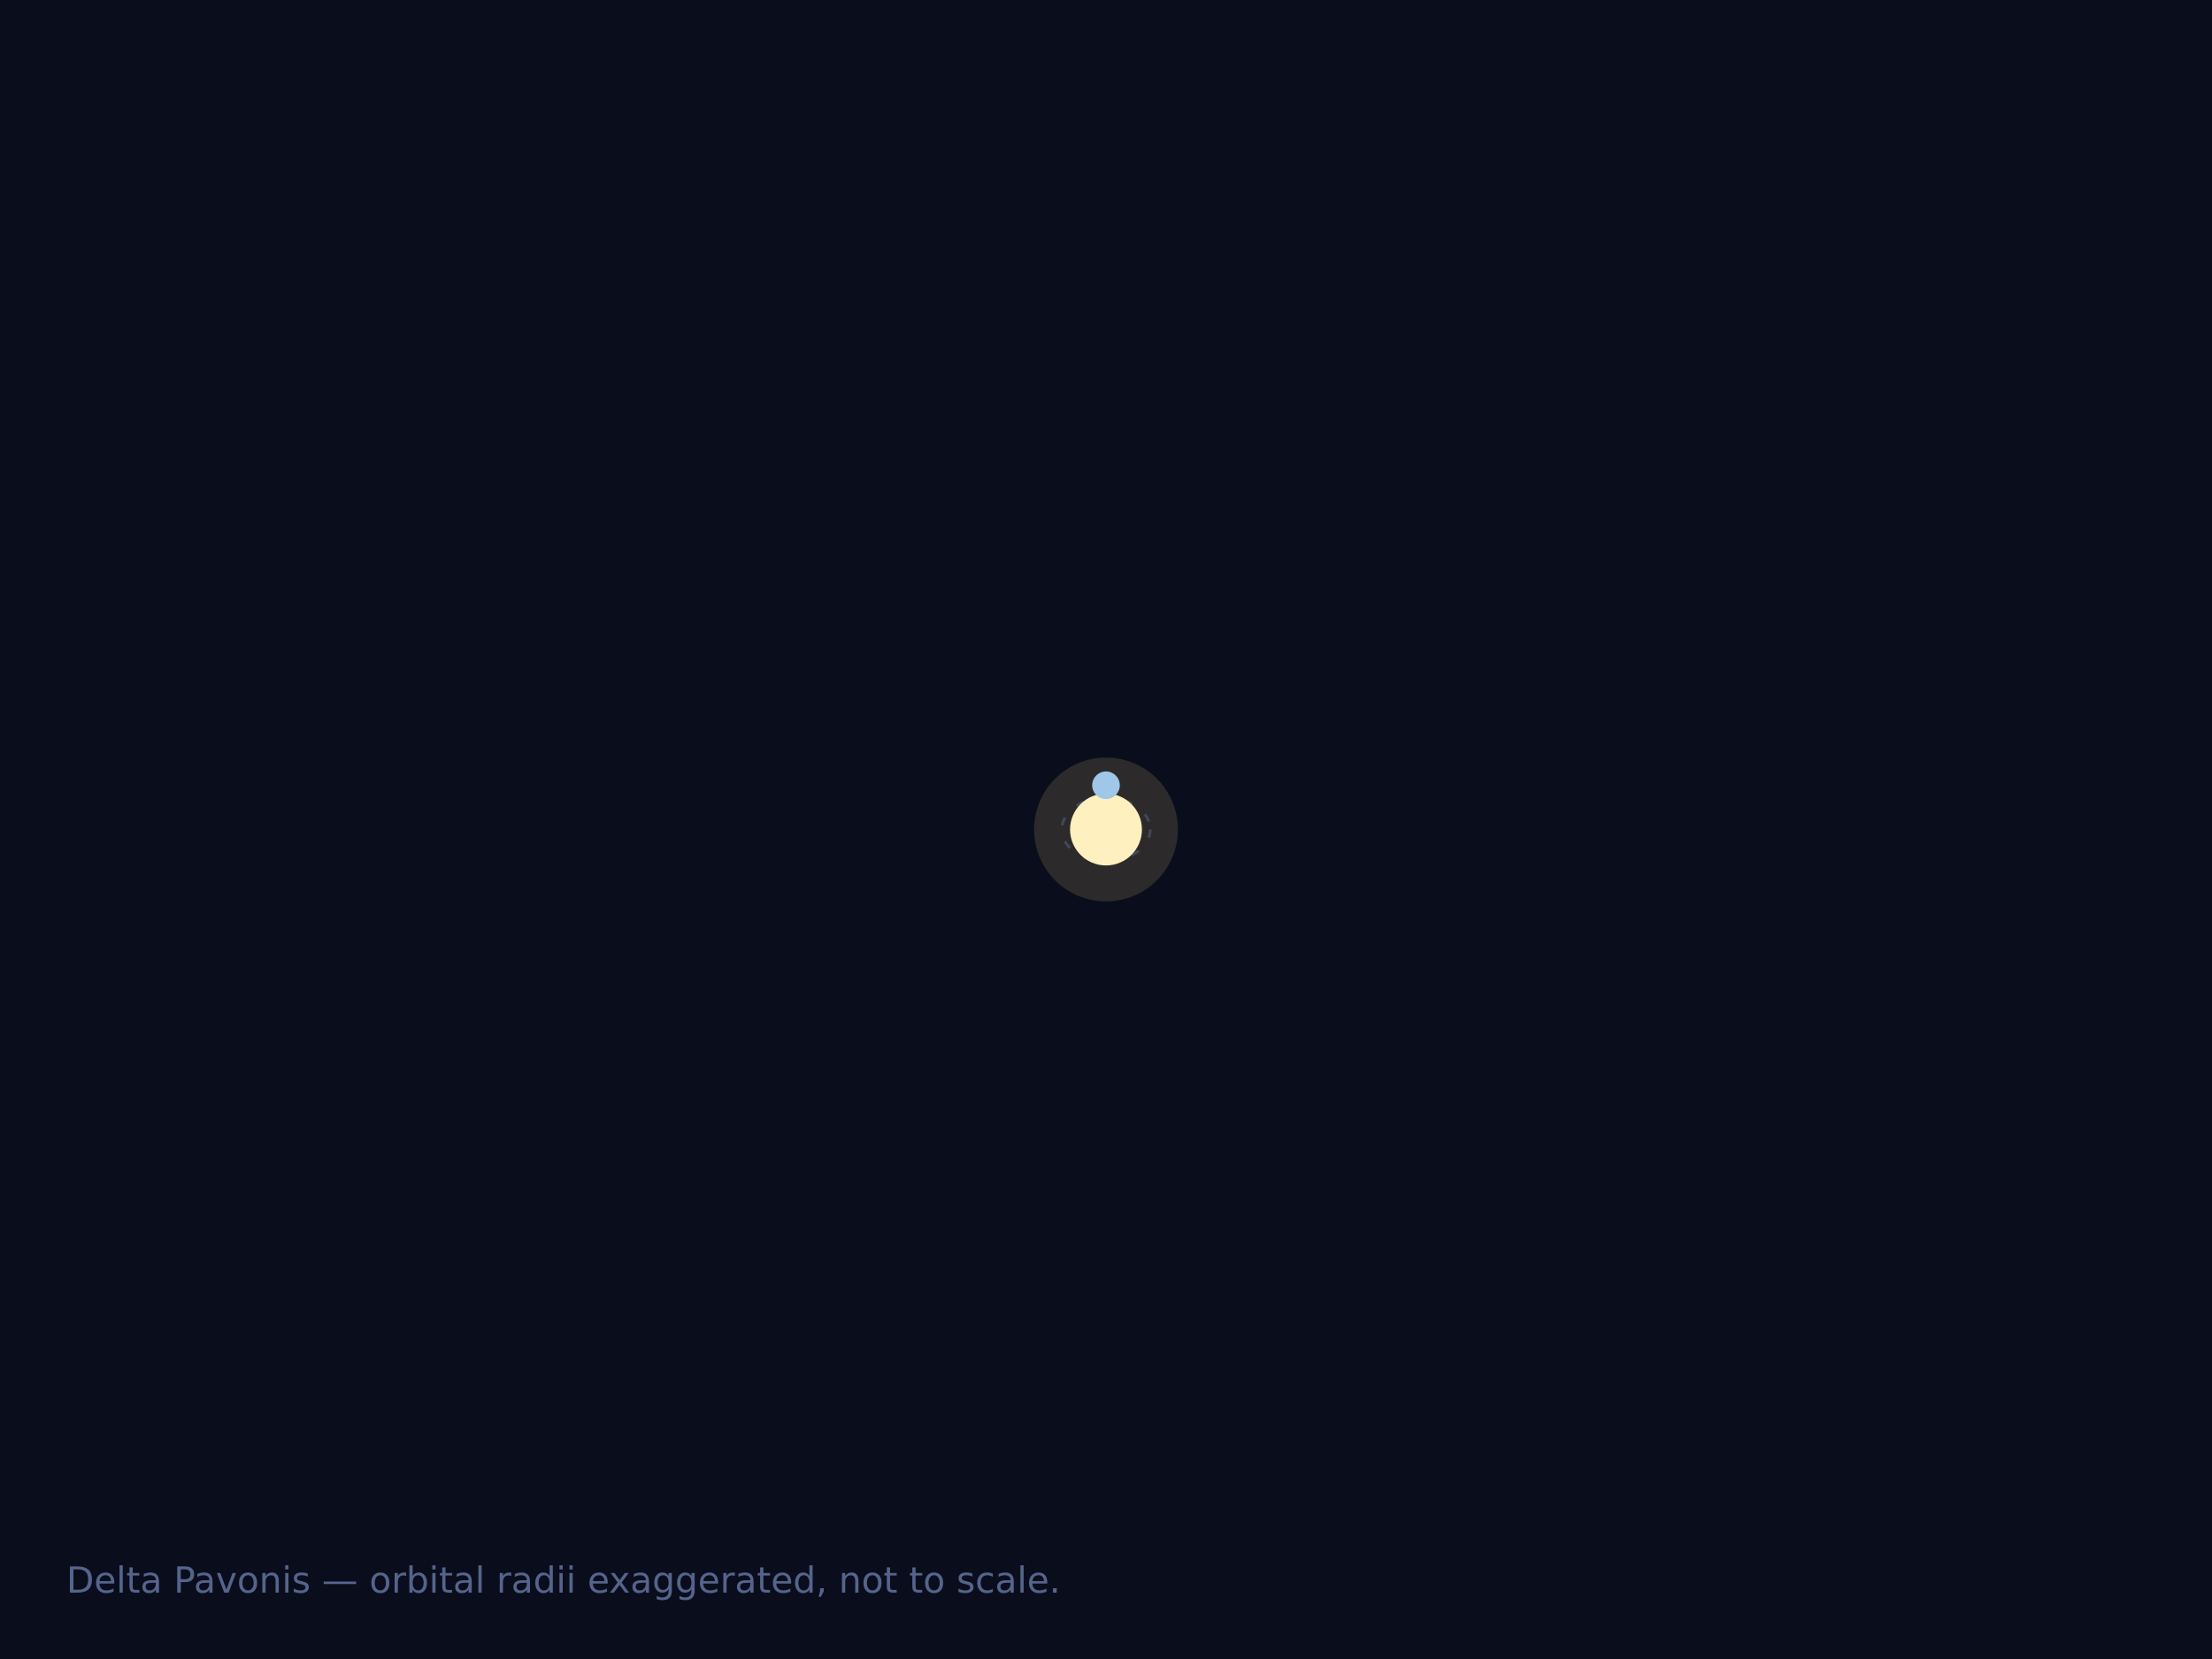
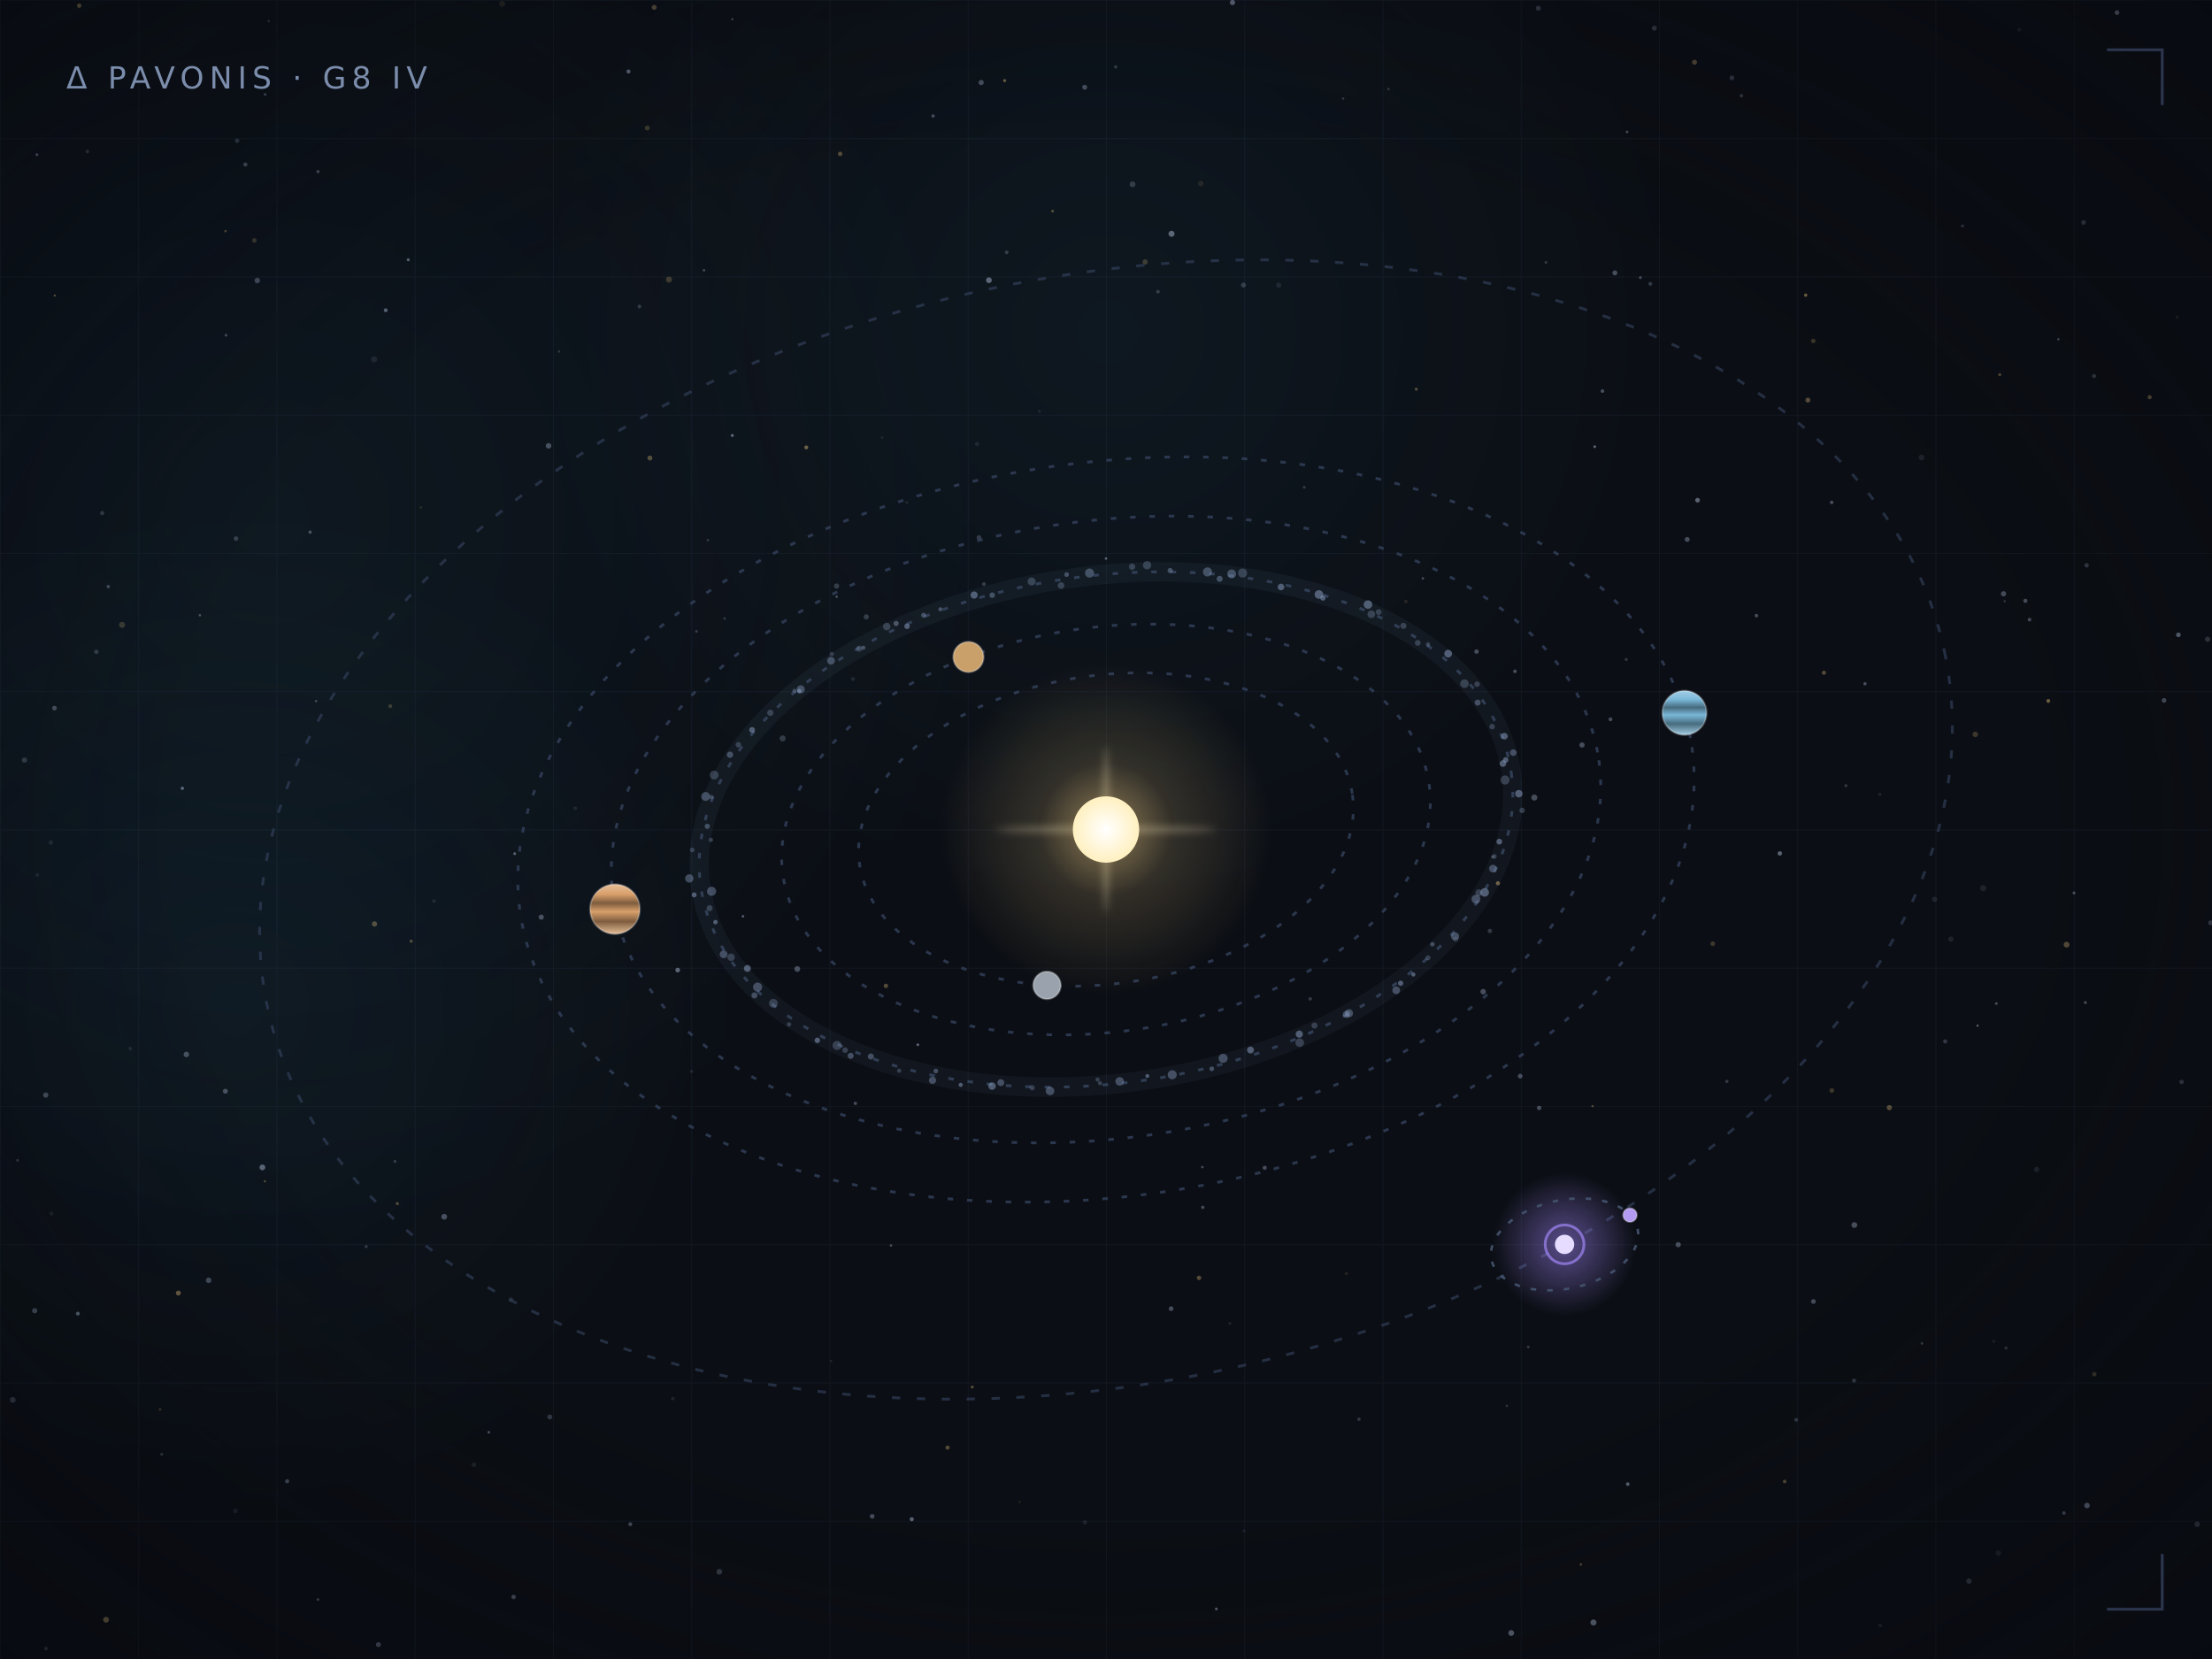
- <svg xmlns="http://www.w3.org/2000/svg" width="800" height="600" viewBox="0 0 800 600">
-   <rect width="800" height="600" fill="#0a0e1c" />
-   <ellipse cx="400" cy="300" rx="16.0" ry="11.5" fill="none" stroke="#243050" stroke-width="1" stroke-dasharray="3 6" />
-   <circle cx="400" cy="300" r="26" fill="#ffd88a" opacity="0.14" />
-   <circle cx="400" cy="300" r="13" fill="#fff0c0" />
-   <circle cx="400.0" cy="284.0" r="5" fill="#9ec7e8" />
-   <text x="24" y="576" fill="#55648c" font-family="DejaVu Sans, Helvetica, sans-serif" font-size="13">Delta Pavonis — orbital radii exaggerated, not to scale.</text>
+ <svg xmlns="http://www.w3.org/2000/svg" width="1600" height="1200" viewBox="0 0 1600 1200">
+   <defs>
+     <pattern id="grid" width="100" height="100" patternUnits="userSpaceOnUse">
+       <path d="M 100 0 L 0 0 0 100" fill="none" stroke="#1a2330" stroke-width="1" />
+     </pattern>
+     <filter id="soft" x="-100%" y="-100%" width="300%" height="300%">
+       <feGaussianBlur stdDeviation="2.8" />
+     </filter>
+     <radialGradient id="neb0">
+       <stop offset="0" stop-color="#2a6f8f" stop-opacity="0.1" />
+       <stop offset="1" stop-color="#2a6f8f" stop-opacity="0" />
+     </radialGradient>
+     <radialGradient id="neb1">
+       <stop offset="0" stop-color="#2a6f8f" stop-opacity="0.1" />
+       <stop offset="1" stop-color="#2a6f8f" stop-opacity="0" />
+     </radialGradient>
+     <radialGradient id="neb2">
+       <stop offset="0" stop-color="#2a6f8f" stop-opacity="0.1" />
+       <stop offset="1" stop-color="#2a6f8f" stop-opacity="0" />
+     </radialGradient>
+     <radialGradient id="starGlow">
+       <stop offset="0" stop-color="#ffd88a" stop-opacity="0.55" />
+       <stop offset="0.4" stop-color="#ffd88a" stop-opacity="0.16" />
+       <stop offset="1" stop-color="#ffd88a" stop-opacity="0" />
+     </radialGradient>
+     <radialGradient id="starCore">
+       <stop offset="0" stop-color="#ffffff" />
+       <stop offset="1" stop-color="#fff0c0" />
+     </radialGradient>
+     <linearGradient id="p2" x1="0" y1="0" x2="0" y2="1">
+       <stop offset="0" stop-color="#e4bd97" />
+       <stop offset="0.2" stop-color="#d9a06b" />
+       <stop offset="0.38" stop-color="#7e5d3e" />
+       <stop offset="0.55" stop-color="#d9a06b" />
+       <stop offset="0.75" stop-color="#7e5d3e" />
+       <stop offset="1" stop-color="#e4bd97" />
+     </linearGradient>
+     <linearGradient id="p3" x1="0" y1="0" x2="0" y2="1">
+       <stop offset="0" stop-color="#a2cde4" />
+       <stop offset="0.2" stop-color="#7ab8d9" />
+       <stop offset="0.38" stop-color="#476b7e" />
+       <stop offset="0.55" stop-color="#7ab8d9" />
+       <stop offset="0.75" stop-color="#476b7e" />
+       <stop offset="1" stop-color="#a2cde4" />
+     </linearGradient>
+     <radialGradient id="cGlow-hades">
+       <stop offset="0" stop-color="#a78bff" stop-opacity="0.5" />
+       <stop offset="1" stop-color="#a78bff" stop-opacity="0" />
+     </radialGradient>
+     <radialGradient id="vig" cx="0.5" cy="0.5" r="0.75">
+       <stop offset="0.55" stop-color="#05070d" stop-opacity="0" />
+       <stop offset="1" stop-color="#05070d" stop-opacity="0.55" />
+     </radialGradient>
+   </defs>
+   <rect width="1600" height="1200" fill="#0b0e14" />
+   <rect width="1600" height="1200" fill="url(#grid)" opacity="0.5" />
+   <circle cx="170.2" cy="729.1" r="368.5" fill="url(#neb0)" />
+   <circle cx="801.5" cy="240.4" r="418.5" fill="url(#neb1)" />
+   <circle cx="196.7" cy="375.9" r="518.9" fill="url(#neb2)" />
+   <g>
+     <circle cx="287.4" cy="870.6" r="1.1" fill="#ffd88a" opacity="0.3" />
+     <circle cx="285.7" cy="840.1" r="1.1" fill="#cfe0ff" opacity="0.2" />
+     <circle cx="404.4" cy="254.3" r="0.8" fill="#cfe0ff" opacity="0.2" />
+     <circle cx="607.7" cy="111.3" r="1.6" fill="#ffd88a" opacity="0.3" />
+     <circle cx="1390.2" cy="971.7" r="1" fill="#cfe0ff" opacity="0.2" />
+     <circle cx="321.3" cy="880.1" r="2.1" fill="#cfe0ff" opacity="0.3" />
+     <circle cx="630.9" cy="1096.8" r="1.7" fill="#cfe0ff" opacity="0.3" />
+     <circle cx="1052.9" cy="679.5" r="2" fill="#cfe0ff" opacity="0.1" />
+     <circle cx="819.2" cy="133.3" r="2.1" fill="#cfe0ff" opacity="0.2" />
+     <circle cx="1176.3" cy="477" r="1.1" fill="#cfe0ff" opacity="0.2" />
+     <circle cx="626.6" cy="446.2" r="1.9" fill="#cfe0ff" opacity="0.2" />
+     <circle cx="1428.8" cy="531.2" r="2" fill="#ffd88a" opacity="0.2" />
+     <circle cx="57.3" cy="4.1" r="1.6" fill="#ffd88a" opacity="0.4" />
+     <circle cx="1319.3" cy="486.6" r="1.5" fill="#ffd88a" opacity="0.3" />
+     <circle cx="708.1" cy="388.8" r="1.7" fill="#cfe0ff" opacity="0.2" />
+     <circle cx="867.3" cy="924.3" r="1.6" fill="#ffd88a" opacity="0.3" />
+     <circle cx="1153.5" cy="323.1" r="1" fill="#cfe0ff" opacity="0.4" />
+     <circle cx="706.7" cy="321.1" r="1.5" fill="#cfe0ff" opacity="0.1" />
+     <circle cx="76.7" cy="1171.6" r="2.1" fill="#ffd88a" opacity="0.4" />
+     <circle cx="1565.3" cy="506.6" r="1.7" fill="#cfe0ff" opacity="0.3" />
+     <circle cx="1509.6" cy="1089" r="2" fill="#cfe0ff" opacity="0.4" />
+     <circle cx="751.8" cy="297.5" r="1" fill="#cfe0ff" opacity="0.1" />
+     <circle cx="1307.7" cy="289.4" r="1.8" fill="#ffd88a" opacity="0.3" />
+     <circle cx="605.2" cy="431.6" r="0.9" fill="#cfe0ff" opacity="0.3" />
+     <circle cx="1589.3" cy="1102.5" r="2" fill="#cfe0ff" opacity="0.2" />
+     <circle cx="1159.1" cy="282.9" r="1.3" fill="#cfe0ff" opacity="0.3" />
+     <circle cx="473.2" cy="5.3" r="1.8" fill="#ffd88a" opacity="0.3" />
+     <circle cx="728.2" cy="182.5" r="1.3" fill="#cfe0ff" opacity="0.2" />
+     <circle cx="1024.4" cy="281.5" r="1.1" fill="#ffd88a" opacity="0.3" />
+     <circle cx="1306.1" cy="213.5" r="1.2" fill="#ffd88a" opacity="0.4" />
+     <circle cx="1093.1" cy="1181.2" r="2.1" fill="#cfe0ff" opacity="0.4" />
+     <circle cx="685.4" cy="1047.1" r="1.5" fill="#ffd88a" opacity="0.3" />
+     <circle cx="163" cy="789.3" r="1.8" fill="#cfe0ff" opacity="0.3" />
+     <circle cx="25.1" cy="948.1" r="1.9" fill="#cfe0ff" opacity="0.3" />
+     <circle cx="363.2" cy="2.7" r="2.2" fill="#ffd88a" opacity="0.1" />
+     <circle cx="1389.9" cy="330.9" r="2.1" fill="#cfe0ff" opacity="0.1" />
+     <circle cx="520.3" cy="1136.9" r="2.1" fill="#cfe0ff" opacity="0.2" />
+     <circle cx="483.9" cy="202.2" r="2.2" fill="#ffd88a" opacity="0.2" />
+     <circle cx="1335.2" cy="568.3" r="1.1" fill="#cfe0ff" opacity="0.2" />
+     <circle cx="342.8" cy="1059.5" r="1.6" fill="#cfe0ff" opacity="0.1" />
+     <circle cx="1578" cy="782.6" r="1.6" fill="#cfe0ff" opacity="0.2" />
+     <circle cx="194.4" cy="15.3" r="0.9" fill="#cfe0ff" opacity="0.2" />
+     <circle cx="784.6" cy="63.1" r="1.8" fill="#cfe0ff" opacity="0.3" />
+     <circle cx="73.9" cy="371.1" r="1.5" fill="#cfe0ff" opacity="0.2" />
+     <circle cx="1575.7" cy="459.2" r="1.7" fill="#cfe0ff" opacity="0.4" />
+     <circle cx="1151.9" cy="800.1" r="0.8" fill="#ffd88a" opacity="0.3" />
+     <circle cx="1311.7" cy="941.4" r="1.7" fill="#cfe0ff" opacity="0.3" />
+     <circle cx="1152.6" cy="1173.6" r="2.2" fill="#cfe0ff" opacity="0.4" />
+     <circle cx="1105.4" cy="974.3" r="1" fill="#cfe0ff" opacity="0.2" />
+     <circle cx="1270.5" cy="445.3" r="1.3" fill="#cfe0ff" opacity="0.3" />
+     <circle cx="416.1" cy="584.6" r="1.3" fill="#cfe0ff" opacity="0.1" />
+     <circle cx="1109.8" cy="576.9" r="2.2" fill="#cfe0ff" opacity="0.3" />
+     <circle cx="726.7" cy="58.3" r="1.1" fill="#ffd88a" opacity="0.4" />
+     <circle cx="583.2" cy="323.6" r="1.4" fill="#ffd88a" opacity="0.4" />
+     <circle cx="1143.5" cy="1131.6" r="0.9" fill="#ffd88a" opacity="0.3" />
+     <circle cx="1341.1" cy="998.6" r="1.5" fill="#cfe0ff" opacity="0.2" />
+     <circle cx="1164.9" cy="520.3" r="1.4" fill="#cfe0ff" opacity="0.3" />
+     <circle cx="529.7" cy="315" r="1.1" fill="#cfe0ff" opacity="0.4" />
+     <circle cx="973.8" cy="921.2" r="1.2" fill="#ffd88a" opacity="0.1" />
+     <circle cx="943.4" cy="352.5" r="1" fill="#cfe0ff" opacity="0.2" />
+     <circle cx="509.2" cy="195.5" r="0.9" fill="#cfe0ff" opacity="0.3" />
+     <circle cx="1095.8" cy="485.6" r="1.3" fill="#cfe0ff" opacity="0.3" />
+     <circle cx="847.1" cy="946.6" r="1.7" fill="#cfe0ff" opacity="0.3" />
+     <circle cx="1366.6" cy="801.2" r="1.9" fill="#ffd88a" opacity="0.3" />
+     <circle cx="1177.4" cy="1073.5" r="1.3" fill="#cfe0ff" opacity="0.4" />
+     <circle cx="1168.1" cy="197.4" r="1.8" fill="#cfe0ff" opacity="0.3" />
+     <circle cx="12.7" cy="839.3" r="1" fill="#cfe0ff" opacity="0.2" />
+     <circle cx="270.6" cy="259.9" r="2.2" fill="#cfe0ff" opacity="0.1" />
+     <circle cx="115.8" cy="1019.5" r="1" fill="#ffd88a" opacity="0.2" />
+     <circle cx="37.2" cy="877.8" r="1.4" fill="#cfe0ff" opacity="0.1" />
+     <circle cx="1360" cy="1175.8" r="1.4" fill="#cfe0ff" opacity="0.1" />
+     <circle cx="462.5" cy="221.7" r="1.3" fill="#cfe0ff" opacity="0.2" />
+     <circle cx="1451" cy="975" r="1.1" fill="#cfe0ff" opacity="0.2" />
+     <circle cx="1068" cy="471.3" r="1.6" fill="#cfe0ff" opacity="0.3" />
+     <circle cx="537.4" cy="662.8" r="0.9" fill="#cfe0ff" opacity="0.4" />
+     <circle cx="1249.1" cy="782.2" r="1.2" fill="#cfe0ff" opacity="0.2" />
+     <circle cx="33.3" cy="1192.5" r="1.3" fill="#cfe0ff" opacity="0.2" />
+     <circle cx="1324.9" cy="363.4" r="1.3" fill="#cfe0ff" opacity="0.3" />
+     <circle cx="800" cy="404" r="0.9" fill="#cfe0ff" opacity="0.4" />
+     <circle cx="117" cy="1051.9" r="1.1" fill="#cfe0ff" opacity="0.2" />
+     <circle cx="1220.4" cy="390.2" r="1.8" fill="#cfe0ff" opacity="0.3" />
+     <circle cx="828.3" cy="189.5" r="1.9" fill="#ffd88a" opacity="0.2" />
+     <circle cx="36.8" cy="609.4" r="1.7" fill="#cfe0ff" opacity="0.1" />
+     <circle cx="1227.9" cy="361.8" r="1.7" fill="#cfe0ff" opacity="0.4" />
+     <circle cx="1442.1" cy="970.2" r="1.1" fill="#cfe0ff" opacity="0.1" />
+     <circle cx="1500.2" cy="645.9" r="1.1" fill="#cfe0ff" opacity="0.3" />
+     <circle cx="230" cy="1157" r="1" fill="#cfe0ff" opacity="0.3" />
+     <circle cx="191.8" cy="68.3" r="1" fill="#cfe0ff" opacity="0.3" />
+     <circle cx="228.6" cy="507.1" r="0.8" fill="#cfe0ff" opacity="0.3" />
+     <circle cx="1574.7" cy="229.4" r="1.1" fill="#ffd88a" opacity="0.1" />
+     <circle cx="33.1" cy="792.1" r="1.9" fill="#cfe0ff" opacity="0.3" />
+     <circle cx="601.7" cy="473" r="1.5" fill="#cfe0ff" opacity="0.2" />
+     <circle cx="490.2" cy="701.7" r="1.7" fill="#cfe0ff" opacity="0.4" />
+     <circle cx="27" cy="632.9" r="1.3" fill="#cfe0ff" opacity="0.1" />
+     <circle cx="869.7" cy="844.2" r="0.9" fill="#cfe0ff" opacity="0.3" />
+     <circle cx="264.9" cy="901.7" r="1.1" fill="#cfe0ff" opacity="0.2" />
+     <circle cx="1349" cy="494.6" r="1.2" fill="#cfe0ff" opacity="0.3" />
+     <circle cx="644.5" cy="900.9" r="0.9" fill="#cfe0ff" opacity="0.3" />
+     <circle cx="391.5" cy="663.4" r="1.9" fill="#cfe0ff" opacity="0.3" />
+     <circle cx="761.4" cy="152.7" r="1" fill="#ffd88a" opacity="0.3" />
+     <circle cx="1299.2" cy="1027" r="1.4" fill="#cfe0ff" opacity="0.2" />
+     <circle cx="1176.9" cy="95.4" r="1" fill="#cfe0ff" opacity="0.3" />
+     <circle cx="1514.9" cy="994" r="1.6" fill="#ffd88a" opacity="0.2" />
+     <circle cx="186.1" cy="202.9" r="2" fill="#cfe0ff" opacity="0.3" />
+     <circle cx="1507.1" cy="160.9" r="1.7" fill="#cfe0ff" opacity="0.2" />
+     <circle cx="191.6" cy="854.5" r="0.8" fill="#ffd88a" opacity="0.3" />
+     <circle cx="144.6" cy="445" r="0.9" fill="#cfe0ff" opacity="0.3" />
+     <circle cx="914.8" cy="844.7" r="1.5" fill="#cfe0ff" opacity="0.3" />
+     <circle cx="1508.4" cy="725.2" r="1.1" fill="#cfe0ff" opacity="0.3" />
+     <circle cx="17.7" cy="549.8" r="1.9" fill="#cfe0ff" opacity="0.2" />
+     <circle cx="372.3" cy="617.5" r="1" fill="#cfe0ff" opacity="0.4" />
+     <circle cx="1407" cy="753.3" r="1.5" fill="#cfe0ff" opacity="0.2" />
+     <circle cx="1460.6" cy="21.4" r="1.3" fill="#cfe0ff" opacity="0.1" />
+     <circle cx="1341.3" cy="886.1" r="2.1" fill="#cfe0ff" opacity="0.3" />
+     <circle cx="454.6" cy="51.7" r="1.5" fill="#cfe0ff" opacity="0.4" />
+     <circle cx="674.9" cy="83.9" r="1.2" fill="#cfe0ff" opacity="0.3" />
+     <circle cx="617" cy="491.1" r="1.5" fill="#cfe0ff" opacity="0.1" />
+     <circle cx="1083.5" cy="638.9" r="1.5" fill="#ffd88a" opacity="0.4" />
+     <circle cx="784.7" cy="1101.2" r="1.5" fill="#cfe0ff" opacity="0.1" />
+     <circle cx="711.7" cy="422.5" r="1.4" fill="#cfe0ff" opacity="0.2" />
+     <circle cx="879.8" cy="1163.8" r="1" fill="#cfe0ff" opacity="0.4" />
+     <circle cx="163.1" cy="167.2" r="0.9" fill="#ffd88a" opacity="0.3" />
+     <circle cx="297.4" cy="680.8" r="1.1" fill="#ffd88a" opacity="0.3" />
+     <circle cx="163.5" cy="242.5" r="1" fill="#cfe0ff" opacity="0.3" />
+     <circle cx="63.2" cy="109.6" r="1.3" fill="#cfe0ff" opacity="0.2" />
+     <circle cx="1481.6" cy="507" r="1.4" fill="#ffd88a" opacity="0.4" />
+     <circle cx="1514.7" cy="272" r="1.5" fill="#cfe0ff" opacity="0.2" />
+     <circle cx="304.4" cy="367.1" r="1" fill="#ffd88a" opacity="0.1" />
+     <circle cx="807" cy="48.4" r="1.2" fill="#cfe0ff" opacity="0.2" />
+     <circle cx="605.1" cy="423.9" r="1.9" fill="#cfe0ff" opacity="0.2" />
+     <circle cx="1509.3" cy="408.9" r="1.6" fill="#cfe0ff" opacity="0.2" />
+     <circle cx="576.7" cy="700.9" r="2.1" fill="#cfe0ff" opacity="0.3" />
+     <circle cx="207.7" cy="1071.4" r="1.5" fill="#cfe0ff" opacity="0.3" />
+     <circle cx="78.3" cy="424.3" r="1.2" fill="#cfe0ff" opacity="0.3" />
+     <circle cx="1113.3" cy="801.4" r="1.6" fill="#cfe0ff" opacity="0.3" />
+     <circle cx="1449.2" cy="429.5" r="1.9" fill="#cfe0ff" opacity="0.3" />
+     <circle cx="1411.1" cy="679.3" r="1.9" fill="#cfe0ff" opacity="0.1" />
+     <circle cx="1252.7" cy="56.3" r="1.7" fill="#cfe0ff" opacity="0.2" />
+     <circle cx="868.6" cy="132.8" r="2" fill="#ffd88a" opacity="0.1" />
+     <circle cx="177.5" cy="119" r="1.5" fill="#cfe0ff" opacity="0.3" />
+     <circle cx="170.7" cy="389.6" r="1.7" fill="#cfe0ff" opacity="0.2" />
+     <circle cx="56.3" cy="950.2" r="1.4" fill="#cfe0ff" opacity="0.4" />
+     <circle cx="1079.7" cy="619.8" r="1.2" fill="#cfe0ff" opacity="0.2" />
+     <circle cx="282.3" cy="510.8" r="1.4" fill="#ffd88a" opacity="0.2" />
+     <circle cx="899.8" cy="1107.3" r="1" fill="#cfe0ff" opacity="0.1" />
+     <circle cx="468.2" cy="92.6" r="1.8" fill="#ffd88a" opacity="0.2" />
+     <circle cx="396.8" cy="322.5" r="2" fill="#cfe0ff" opacity="0.3" />
+     <circle cx="1311.6" cy="246.6" r="1.6" fill="#ffd88a" opacity="0.2" />
+     <circle cx="1465" cy="434.6" r="1.5" fill="#cfe0ff" opacity="0.3" />
+     <circle cx="638" cy="316.5" r="0.9" fill="#ffd88a" opacity="0.1" />
+     <circle cx="566.1" cy="534.1" r="2.2" fill="#cfe0ff" opacity="0.2" />
+     <circle cx="1450" cy="434.9" r="0.8" fill="#cfe0ff" opacity="0.2" />
+     <circle cx="1099.6" cy="778.4" r="1.7" fill="#cfe0ff" opacity="0.3" />
+     <circle cx="1029.2" cy="418.4" r="0.9" fill="#cfe0ff" opacity="0.3" />
+     <circle cx="659.5" cy="1098.9" r="1.5" fill="#cfe0ff" opacity="0.4" />
+     <circle cx="295.3" cy="187.9" r="1.1" fill="#cfe0ff" opacity="0.4" />
+     <circle cx="703.2" cy="1003.3" r="1.1" fill="#ffd88a" opacity="0.3" />
+     <circle cx="1434.5" cy="642.4" r="2.2" fill="#cfe0ff" opacity="0.1" />
+     <circle cx="353.6" cy="1036" r="1" fill="#cfe0ff" opacity="0.3" />
+     <circle cx="1446.5" cy="271" r="1.1" fill="#ffd88a" opacity="0.3" />
+     <circle cx="1077.7" cy="673.4" r="1.6" fill="#cfe0ff" opacity="0.2" />
+     <circle cx="601.1" cy="984.5" r="0.9" fill="#cfe0ff" opacity="0.1" />
+     <circle cx="847.4" cy="169.1" r="2.2" fill="#cfe0ff" opacity="0.4" />
+     <circle cx="88.3" cy="452" r="2.2" fill="#ffd88a" opacity="0.2" />
+     <circle cx="1089.9" cy="1016.9" r="0.8" fill="#cfe0ff" opacity="0.2" />
+     <circle cx="971.5" cy="71.3" r="0.9" fill="#cfe0ff" opacity="0.2" />
+     <circle cx="1118.2" cy="189.8" r="1" fill="#cfe0ff" opacity="0.2" />
+     <circle cx="170.3" cy="1092.9" r="1.6" fill="#cfe0ff" opacity="0.1" />
+     <circle cx="129" cy="935.3" r="1.8" fill="#ffd88a" opacity="0.4" />
+     <circle cx="371.5" cy="1155.1" r="1.6" fill="#cfe0ff" opacity="0.3" />
+     <circle cx="648.2" cy="451" r="1.9" fill="#cfe0ff" opacity="0.3" />
+     <circle cx="891.5" cy="1.8" r="1.9" fill="#cfe0ff" opacity="0.4" />
+     <circle cx="1004.3" cy="64.4" r="0.9" fill="#cfe0ff" opacity="0.2" />
+     <circle cx="1144.3" cy="538.9" r="1.9" fill="#cfe0ff" opacity="0.3" />
+     <circle cx="313.9" cy="651.8" r="1.3" fill="#cfe0ff" opacity="0.1" />
+     <circle cx="1599" cy="667.5" r="1.8" fill="#cfe0ff" opacity="0.2" />
+     <circle cx="640.8" cy="713.1" r="1.6" fill="#ffd88a" opacity="0.3" />
+     <circle cx="889.6" cy="957.3" r="1.1" fill="#cfe0ff" opacity="0.1" />
+     <circle cx="618.7" cy="798.1" r="1.2" fill="#cfe0ff" opacity="0.3" />
+     <circle cx="1596.8" cy="462.4" r="1.9" fill="#cfe0ff" opacity="0.2" />
+     <circle cx="1225.7" cy="45" r="1.8" fill="#ffd88a" opacity="0.3" />
+     <circle cx="1193.7" cy="205.3" r="1.4" fill="#cfe0ff" opacity="0.2" />
+     <circle cx="224.3" cy="384.9" r="1.2" fill="#cfe0ff" opacity="0.3" />
+     <circle cx="39.4" cy="512.2" r="1.7" fill="#cfe0ff" opacity="0.3" />
+     <circle cx="369.6" cy="940.1" r="1.8" fill="#cfe0ff" opacity="0.1" />
+     <circle cx="273.7" cy="1189.6" r="1.8" fill="#cfe0ff" opacity="0.3" />
+     <circle cx="1359.7" cy="574.6" r="1.2" fill="#cfe0ff" opacity="0.1" />
+     <circle cx="655.9" cy="363.4" r="1" fill="#ffd88a" opacity="0.1" />
+     <circle cx="397.7" cy="1024.9" r="1.8" fill="#cfe0ff" opacity="0.2" />
+     <circle cx="737.5" cy="1086.3" r="0.9" fill="#ffd88a" opacity="0.1" />
+     <circle cx="1492.9" cy="1094.4" r="1.3" fill="#cfe0ff" opacity="0.3" />
+     <circle cx="1112.7" cy="5.9" r="1.8" fill="#cfe0ff" opacity="0.2" />
+     <circle cx="131.9" cy="570.2" r="1.2" fill="#cfe0ff" opacity="0.4" />
+     <circle cx="1531.3" cy="9.1" r="1.7" fill="#cfe0ff" opacity="0.4" />
+     <circle cx="512" cy="390.7" r="0.9" fill="#cfe0ff" opacity="0.2" />
+     <circle cx="500.2" cy="775" r="1.2" fill="#cfe0ff" opacity="0.1" />
+     <circle cx="524.1" cy="447.4" r="0.9" fill="#cfe0ff" opacity="0.2" />
+     <circle cx="1430.4" cy="741.9" r="0.8" fill="#cfe0ff" opacity="0.4" />
+     <circle cx="9.2" cy="1012.6" r="2.1" fill="#cfe0ff" opacity="0.2" />
+     <circle cx="709.7" cy="59.7" r="1.9" fill="#cfe0ff" opacity="0.3" />
+     <circle cx="1444" cy="725.9" r="1" fill="#cfe0ff" opacity="0.3" />
+     <circle cx="715.3" cy="202.7" r="2.1" fill="#cfe0ff" opacity="0.4" />
+     <circle cx="529.7" cy="13.9" r="0.8" fill="#cfe0ff" opacity="0.3" />
+     <circle cx="1290.9" cy="1071.6" r="1.3" fill="#ffd88a" opacity="0.3" />
+     <circle cx="503.8" cy="456.7" r="1" fill="#cfe0ff" opacity="0.2" />
+     <circle cx="150.9" cy="926.1" r="2" fill="#cfe0ff" opacity="0.3" />
+     <circle cx="69.7" cy="471.5" r="1.6" fill="#cfe0ff" opacity="0.2" />
+     <circle cx="455.9" cy="1102.5" r="1.4" fill="#cfe0ff" opacity="0.3" />
+     <circle cx="230" cy="124.1" r="1.2" fill="#cfe0ff" opacity="0.3" />
+     <circle cx="279" cy="224.4" r="1.4" fill="#cfe0ff" opacity="0.4" />
+     <circle cx="1016.9" cy="435.1" r="1.3" fill="#ffd88a" opacity="0.1" />
+     <circle cx="1325" cy="788.8" r="1.7" fill="#ffd88a" opacity="0.2" />
+     <circle cx="189.8" cy="844.4" r="2.1" fill="#cfe0ff" opacity="0.4" />
+     <circle cx="1399.3" cy="650.5" r="1.9" fill="#cfe0ff" opacity="0.1" />
+     <circle cx="39.6" cy="213.8" r="0.8" fill="#ffd88a" opacity="0.4" />
+     <circle cx="1072.8" cy="717.3" r="2" fill="#cfe0ff" opacity="0.3" />
+     <circle cx="1186.5" cy="200.8" r="1" fill="#cfe0ff" opacity="0.3" />
+     <circle cx="270.9" cy="668.3" r="1.9" fill="#ffd88a" opacity="0.3" />
+     <circle cx="486.7" cy="1011.6" r="1.3" fill="#cfe0ff" opacity="0.1" />
+     <circle cx="1196.6" cy="20.4" r="1.8" fill="#cfe0ff" opacity="0.2" />
+     <circle cx="1494.8" cy="683.3" r="2.1" fill="#ffd88a" opacity="0.3" />
+     <circle cx="663.9" cy="755.7" r="1" fill="#cfe0ff" opacity="0.4" />
+     <circle cx="1419.5" cy="163.5" r="1.1" fill="#cfe0ff" opacity="0.2" />
+     <circle cx="899.4" cy="206.2" r="1.8" fill="#cfe0ff" opacity="0.2" />
+     <circle cx="924.9" cy="206.3" r="1.9" fill="#cfe0ff" opacity="0.1" />
+     <circle cx="184" cy="173.9" r="1.7" fill="#ffd88a" opacity="0.2" />
+     <circle cx="470.1" cy="331.3" r="1.8" fill="#ffd88a" opacity="0.3" />
+     <circle cx="1445.5" cy="1123.4" r="2" fill="#cfe0ff" opacity="0.1" />
+     <circle cx="1287.4" cy="617.3" r="1.6" fill="#cfe0ff" opacity="0.4" />
+     <circle cx="983" cy="1026.6" r="1.2" fill="#cfe0ff" opacity="0.2" />
+     <circle cx="947.7" cy="722.5" r="1.3" fill="#cfe0ff" opacity="0.2" />
+     <circle cx="1554.9" cy="287.3" r="1.5" fill="#ffd88a" opacity="0.3" />
+     <circle cx="134.8" cy="762.7" r="2" fill="#cfe0ff" opacity="0.3" />
+     <circle cx="1213.9" cy="900.3" r="1.9" fill="#cfe0ff" opacity="0.3" />
+     <circle cx="171.5" cy="101.8" r="1.6" fill="#cfe0ff" opacity="0.2" />
+     <circle cx="1424.2" cy="1143.7" r="1.9" fill="#cfe0ff" opacity="0.2" />
+     <circle cx="26.7" cy="111.9" r="1" fill="#cfe0ff" opacity="0.4" />
+     <circle cx="870" cy="873.3" r="1.2" fill="#cfe0ff" opacity="0.3" />
+     <circle cx="1488.9" cy="245.4" r="0.9" fill="#cfe0ff" opacity="0.3" />
+     <circle cx="1473.1" cy="845.9" r="1.9" fill="#cfe0ff" opacity="0.1" />
+     <circle cx="1259.6" cy="69.2" r="1.3" fill="#cfe0ff" opacity="0.2" />
+     <circle cx="94.2" cy="758.5" r="1.3" fill="#cfe0ff" opacity="0.1" />
+     <circle cx="837.6" cy="211" r="1.3" fill="#cfe0ff" opacity="0.2" />
+     <circle cx="1468" cy="448.2" r="1.3" fill="#cfe0ff" opacity="0.3" />
+     <circle cx="1238.9" cy="682.6" r="1.7" fill="#ffd88a" opacity="0.2" />
+   </g>
+   <ellipse cx="800" cy="600" rx="180" ry="111.6" fill="none" stroke="#33415c" stroke-width="2" stroke-dasharray="4 10" opacity="0.8" transform="rotate(-8 800 600)" />
+   <ellipse cx="800" cy="600" rx="236" ry="146.3" fill="none" stroke="#33415c" stroke-width="2" stroke-dasharray="4 10" opacity="0.8" transform="rotate(-8 800 600)" />
+   <ellipse cx="800" cy="600" rx="296" ry="183.5" fill="none" stroke="#33415c" stroke-width="2" stroke-dasharray="4 10" opacity="0.8" transform="rotate(-8 800 600)" />
+   <ellipse cx="800" cy="600" rx="360" ry="223.2" fill="none" stroke="#33415c" stroke-width="2" stroke-dasharray="4 10" opacity="0.8" transform="rotate(-8 800 600)" />
+   <ellipse cx="800" cy="600" rx="428" ry="265.4" fill="none" stroke="#33415c" stroke-width="2" stroke-dasharray="4 10" opacity="0.8" transform="rotate(-8 800 600)" />
+   <ellipse cx="800" cy="600" rx="296" ry="183.5" fill="none" stroke="#8fa3c7" stroke-width="14" opacity="0.06" transform="rotate(-8 800 600)" />
+   <g>
+     <circle cx="1087.1" cy="552.3" r="2.4" fill="#8fa3c7" opacity="0.5" />
+     <circle cx="1088.6" cy="564.2" r="3.3" fill="#8fa3c7" opacity="0.3" />
+     <circle cx="1098.6" cy="574.1" r="2.7" fill="#8fa3c7" opacity="0.5" />
+     <circle cx="1101" cy="586.2" r="2" fill="#8fa3c7" opacity="0.3" />
+     <circle cx="1084.5" cy="608.8" r="2.1" fill="#8fa3c7" opacity="0.5" />
+     <circle cx="1080.9" cy="619.5" r="1.7" fill="#8fa3c7" opacity="0.3" />
+     <circle cx="1079.9" cy="628.3" r="2.8" fill="#8fa3c7" opacity="0.4" />
+     <circle cx="1069.7" cy="645.8" r="2.5" fill="#8fa3c7" opacity="0.3" />
+     <circle cx="1073.9" cy="645.5" r="3.1" fill="#8fa3c7" opacity="0.5" />
+     <circle cx="1067.6" cy="650.4" r="3.2" fill="#8fa3c7" opacity="0.4" />
+     <circle cx="1052.5" cy="677.3" r="2.9" fill="#8fa3c7" opacity="0.4" />
+     <circle cx="1036.1" cy="683" r="1.6" fill="#8fa3c7" opacity="0.4" />
+     <circle cx="1032.9" cy="692.8" r="1.8" fill="#8fa3c7" opacity="0.3" />
+     <circle cx="1022.3" cy="704.9" r="1.5" fill="#8fa3c7" opacity="0.5" />
+     <circle cx="1013.1" cy="711.2" r="1.9" fill="#8fa3c7" opacity="0.5" />
+     <circle cx="1009.9" cy="716.3" r="2.8" fill="#8fa3c7" opacity="0.4" />
+     <circle cx="975.8" cy="732.9" r="2.9" fill="#8fa3c7" opacity="0.4" />
+     <circle cx="973.9" cy="733.7" r="2.6" fill="#8fa3c7" opacity="0.4" />
+     <circle cx="950.8" cy="741.8" r="2.2" fill="#8fa3c7" opacity="0.3" />
+     <circle cx="939.8" cy="748" r="2.6" fill="#8fa3c7" opacity="0.5" />
+     <circle cx="940.1" cy="754.2" r="3.1" fill="#8fa3c7" opacity="0.3" />
+     <circle cx="904.5" cy="759.5" r="2.5" fill="#8fa3c7" opacity="0.5" />
+     <circle cx="884.7" cy="765.5" r="3.3" fill="#8fa3c7" opacity="0.4" />
+     <circle cx="876.5" cy="773.1" r="1.7" fill="#8fa3c7" opacity="0.4" />
+     <circle cx="847.9" cy="777.4" r="3.3" fill="#8fa3c7" opacity="0.4" />
+     <circle cx="829.9" cy="778.3" r="1.4" fill="#8fa3c7" opacity="0.5" />
+     <circle cx="809.9" cy="782.2" r="3.1" fill="#8fa3c7" opacity="0.4" />
+     <circle cx="795.7" cy="783.5" r="1.5" fill="#8fa3c7" opacity="0.3" />
+     <circle cx="793.9" cy="780.9" r="1.5" fill="#8fa3c7" opacity="0.3" />
+     <circle cx="759.5" cy="789.1" r="3.1" fill="#8fa3c7" opacity="0.4" />
+     <circle cx="746.6" cy="786.8" r="1.9" fill="#8fa3c7" opacity="0.3" />
+     <circle cx="723.9" cy="783.1" r="2.5" fill="#8fa3c7" opacity="0.4" />
+     <circle cx="717.6" cy="785.6" r="2.7" fill="#8fa3c7" opacity="0.5" />
+     <circle cx="694.9" cy="784.7" r="1.5" fill="#8fa3c7" opacity="0.5" />
+     <circle cx="674.5" cy="781.4" r="2.6" fill="#8fa3c7" opacity="0.4" />
+     <circle cx="676.9" cy="774.7" r="1.7" fill="#8fa3c7" opacity="0.4" />
+     <circle cx="650.4" cy="774.5" r="1.5" fill="#8fa3c7" opacity="0.3" />
+     <circle cx="629.9" cy="764.2" r="2.2" fill="#8fa3c7" opacity="0.4" />
+     <circle cx="615.3" cy="763.7" r="2.2" fill="#8fa3c7" opacity="0.4" />
+     <circle cx="611.3" cy="759.6" r="2" fill="#8fa3c7" opacity="0.3" />
+     <circle cx="605.5" cy="756.2" r="3.3" fill="#8fa3c7" opacity="0.3" />
+     <circle cx="591.2" cy="752.5" r="2" fill="#8fa3c7" opacity="0.5" />
+     <circle cx="570.7" cy="741" r="1.6" fill="#8fa3c7" opacity="0.3" />
+     <circle cx="559.4" cy="725.7" r="3.2" fill="#8fa3c7" opacity="0.3" />
+     <circle cx="545.7" cy="720" r="2.2" fill="#8fa3c7" opacity="0.4" />
+     <circle cx="548" cy="714" r="3.3" fill="#8fa3c7" opacity="0.4" />
+     <circle cx="540.6" cy="700.5" r="2.5" fill="#8fa3c7" opacity="0.5" />
+     <circle cx="523.4" cy="690.3" r="2.8" fill="#8fa3c7" opacity="0.4" />
+     <circle cx="528.8" cy="692.4" r="2.7" fill="#8fa3c7" opacity="0.3" />
+     <circle cx="517.5" cy="667" r="1.6" fill="#8fa3c7" opacity="0.5" />
+     <circle cx="513.3" cy="656.9" r="2.2" fill="#8fa3c7" opacity="0.3" />
+     <circle cx="514.7" cy="644.7" r="3.3" fill="#8fa3c7" opacity="0.4" />
+     <circle cx="502.1" cy="647.3" r="1.8" fill="#8fa3c7" opacity="0.5" />
+     <circle cx="498.6" cy="635.4" r="3" fill="#8fa3c7" opacity="0.4" />
+     <circle cx="514.2" cy="607.5" r="1.6" fill="#8fa3c7" opacity="0.3" />
+     <circle cx="500.7" cy="614.8" r="1.7" fill="#8fa3c7" opacity="0.3" />
+     <circle cx="511.6" cy="597.7" r="1.9" fill="#8fa3c7" opacity="0.4" />
+     <circle cx="514.6" cy="576.5" r="1.6" fill="#8fa3c7" opacity="0.3" />
+     <circle cx="510.4" cy="576.1" r="3.2" fill="#8fa3c7" opacity="0.4" />
+     <circle cx="516.6" cy="560.6" r="3.2" fill="#8fa3c7" opacity="0.3" />
+     <circle cx="528" cy="545.9" r="2.3" fill="#8fa3c7" opacity="0.4" />
+     <circle cx="534.1" cy="538.7" r="2" fill="#8fa3c7" opacity="0.3" />
+     <circle cx="544" cy="528" r="2.1" fill="#8fa3c7" opacity="0.5" />
+     <circle cx="557.2" cy="515.6" r="2.3" fill="#8fa3c7" opacity="0.3" />
+     <circle cx="574.7" cy="499.7" r="1.6" fill="#8fa3c7" opacity="0.3" />
+     <circle cx="578.1" cy="499.9" r="1.6" fill="#8fa3c7" opacity="0.5" />
+     <circle cx="579.2" cy="498.6" r="2.9" fill="#8fa3c7" opacity="0.4" />
+     <circle cx="601.1" cy="477.9" r="2.8" fill="#8fa3c7" opacity="0.4" />
+     <circle cx="624.5" cy="468.5" r="1.5" fill="#8fa3c7" opacity="0.4" />
+     <circle cx="621.5" cy="469.2" r="2.2" fill="#8fa3c7" opacity="0.3" />
+     <circle cx="641.4" cy="453.2" r="2.7" fill="#8fa3c7" opacity="0.3" />
+     <circle cx="656.1" cy="453" r="2" fill="#8fa3c7" opacity="0.5" />
+     <circle cx="668.1" cy="445" r="1.8" fill="#8fa3c7" opacity="0.4" />
+     <circle cx="680.2" cy="440.7" r="1.5" fill="#8fa3c7" opacity="0.4" />
+     <circle cx="704.6" cy="430.4" r="2.6" fill="#8fa3c7" opacity="0.5" />
+     <circle cx="717.7" cy="430.5" r="2" fill="#8fa3c7" opacity="0.4" />
+     <circle cx="746.2" cy="420.6" r="2.9" fill="#8fa3c7" opacity="0.3" />
+     <circle cx="771.5" cy="415.6" r="1.7" fill="#8fa3c7" opacity="0.4" />
+     <circle cx="767.5" cy="423.5" r="2.4" fill="#8fa3c7" opacity="0.3" />
+     <circle cx="788.1" cy="414.5" r="3.3" fill="#8fa3c7" opacity="0.4" />
+     <circle cx="818.9" cy="409.9" r="2.3" fill="#8fa3c7" opacity="0.3" />
+     <circle cx="829.7" cy="408.8" r="3" fill="#8fa3c7" opacity="0.3" />
+     <circle cx="846.4" cy="412.7" r="1.9" fill="#8fa3c7" opacity="0.4" />
+     <circle cx="873.4" cy="413.7" r="3.3" fill="#8fa3c7" opacity="0.4" />
+     <circle cx="890.9" cy="415.1" r="3.2" fill="#8fa3c7" opacity="0.4" />
+     <circle cx="882.2" cy="418.7" r="2.2" fill="#8fa3c7" opacity="0.4" />
+     <circle cx="898.8" cy="414.5" r="3.3" fill="#8fa3c7" opacity="0.3" />
+     <circle cx="926.6" cy="424.6" r="2.4" fill="#8fa3c7" opacity="0.5" />
+     <circle cx="954" cy="430" r="3.1" fill="#8fa3c7" opacity="0.5" />
+     <circle cx="956.9" cy="432.6" r="1.9" fill="#8fa3c7" opacity="0.5" />
+     <circle cx="989.5" cy="437.3" r="3.1" fill="#8fa3c7" opacity="0.5" />
+     <circle cx="997.2" cy="442.7" r="2.1" fill="#8fa3c7" opacity="0.3" />
+     <circle cx="991.9" cy="444.3" r="2.8" fill="#8fa3c7" opacity="0.3" />
+     <circle cx="1015.1" cy="452.7" r="2.2" fill="#8fa3c7" opacity="0.3" />
+     <circle cx="1032.9" cy="466.1" r="1.6" fill="#8fa3c7" opacity="0.3" />
+     <circle cx="1025.5" cy="465" r="2.1" fill="#8fa3c7" opacity="0.3" />
+     <circle cx="1047.5" cy="472.8" r="2.8" fill="#8fa3c7" opacity="0.5" />
+     <circle cx="1068.4" cy="494.9" r="2" fill="#8fa3c7" opacity="0.3" />
+     <circle cx="1059.3" cy="494.5" r="3.1" fill="#8fa3c7" opacity="0.3" />
+     <circle cx="1068.8" cy="508.2" r="2.2" fill="#8fa3c7" opacity="0.4" />
+     <circle cx="1079.3" cy="525.6" r="2" fill="#8fa3c7" opacity="0.3" />
+     <circle cx="1088.2" cy="532.5" r="2.4" fill="#8fa3c7" opacity="0.5" />
+     <circle cx="1094.6" cy="544.4" r="2.4" fill="#8fa3c7" opacity="0.4" />
+     <circle cx="1089.1" cy="549.7" r="2" fill="#8fa3c7" opacity="0.5" />
+   </g>
+   <circle cx="800" cy="600" r="120" fill="url(#starGlow)" />
+   <ellipse cx="800" cy="600" rx="80" ry="2.4" fill="#fff0c0" opacity="0.32" filter="url(#soft)" />
+   <ellipse cx="800" cy="600" rx="2.4" ry="60" fill="#fff0c0" opacity="0.32" filter="url(#soft)" />
+   <circle cx="800" cy="600" r="24" fill="url(#starCore)" />
+   <circle cx="757.3" cy="712.7" r="10" fill="#9aa3ad" stroke="#ffffff" stroke-opacity="0.25" stroke-width="1.4" />
+   <circle cx="700.5" cy="475.2" r="11" fill="#c9a06a" stroke="#ffffff" stroke-opacity="0.25" stroke-width="1.4" />
+   <circle cx="444.8" cy="657.6" r="18" fill="url(#p2)" stroke="#ffffff" stroke-opacity="0.25" stroke-width="1.4" />
+   <circle cx="1218.4" cy="515.6" r="16" fill="url(#p3)" stroke="#ffffff" stroke-opacity="0.25" stroke-width="1.4" />
+   <ellipse cx="800" cy="600" rx="620" ry="400" fill="none" stroke="#33415c" stroke-width="2" stroke-dasharray="6 12" opacity="0.65" transform="rotate(-12 800 600)" />
+   <circle cx="1131.7" cy="900.1" r="52" fill="url(#cGlow-hades)" />
+   <circle cx="1131.7" cy="900.1" r="7" fill="#e6dcff" />
+   <circle cx="1131.7" cy="900.1" r="14" fill="none" stroke="#a78bff" stroke-opacity="0.65" stroke-width="2" />
+   <ellipse cx="1131.7" cy="900.1" rx="54" ry="32" fill="none" stroke="#44536e" stroke-width="1.8" stroke-dasharray="4 8" opacity="0.9" transform="rotate(-12 1131.7 900.1)" />
+   <circle cx="1179" cy="878.9" r="5" fill="#b39af2" stroke="#ffffff" stroke-opacity="0.3" stroke-width="1.2" />
+   <rect width="1600" height="1200" fill="url(#vig)" />
+   <g stroke="#33415c" stroke-width="2" fill="none" opacity="0.8">
+     <path d="M 1564 76 L 1564 36 L 1524 36" />
+     <path d="M 1564 1124 L 1564 1164 L 1524 1164" />
+   </g>
+   <text x="48" y="64" fill="#8fa3c7" font-family="DejaVu Sans, Helvetica, sans-serif" font-size="22" letter-spacing="4" opacity="0.85">Δ PAVONIS · G8 IV</text>
</svg>
